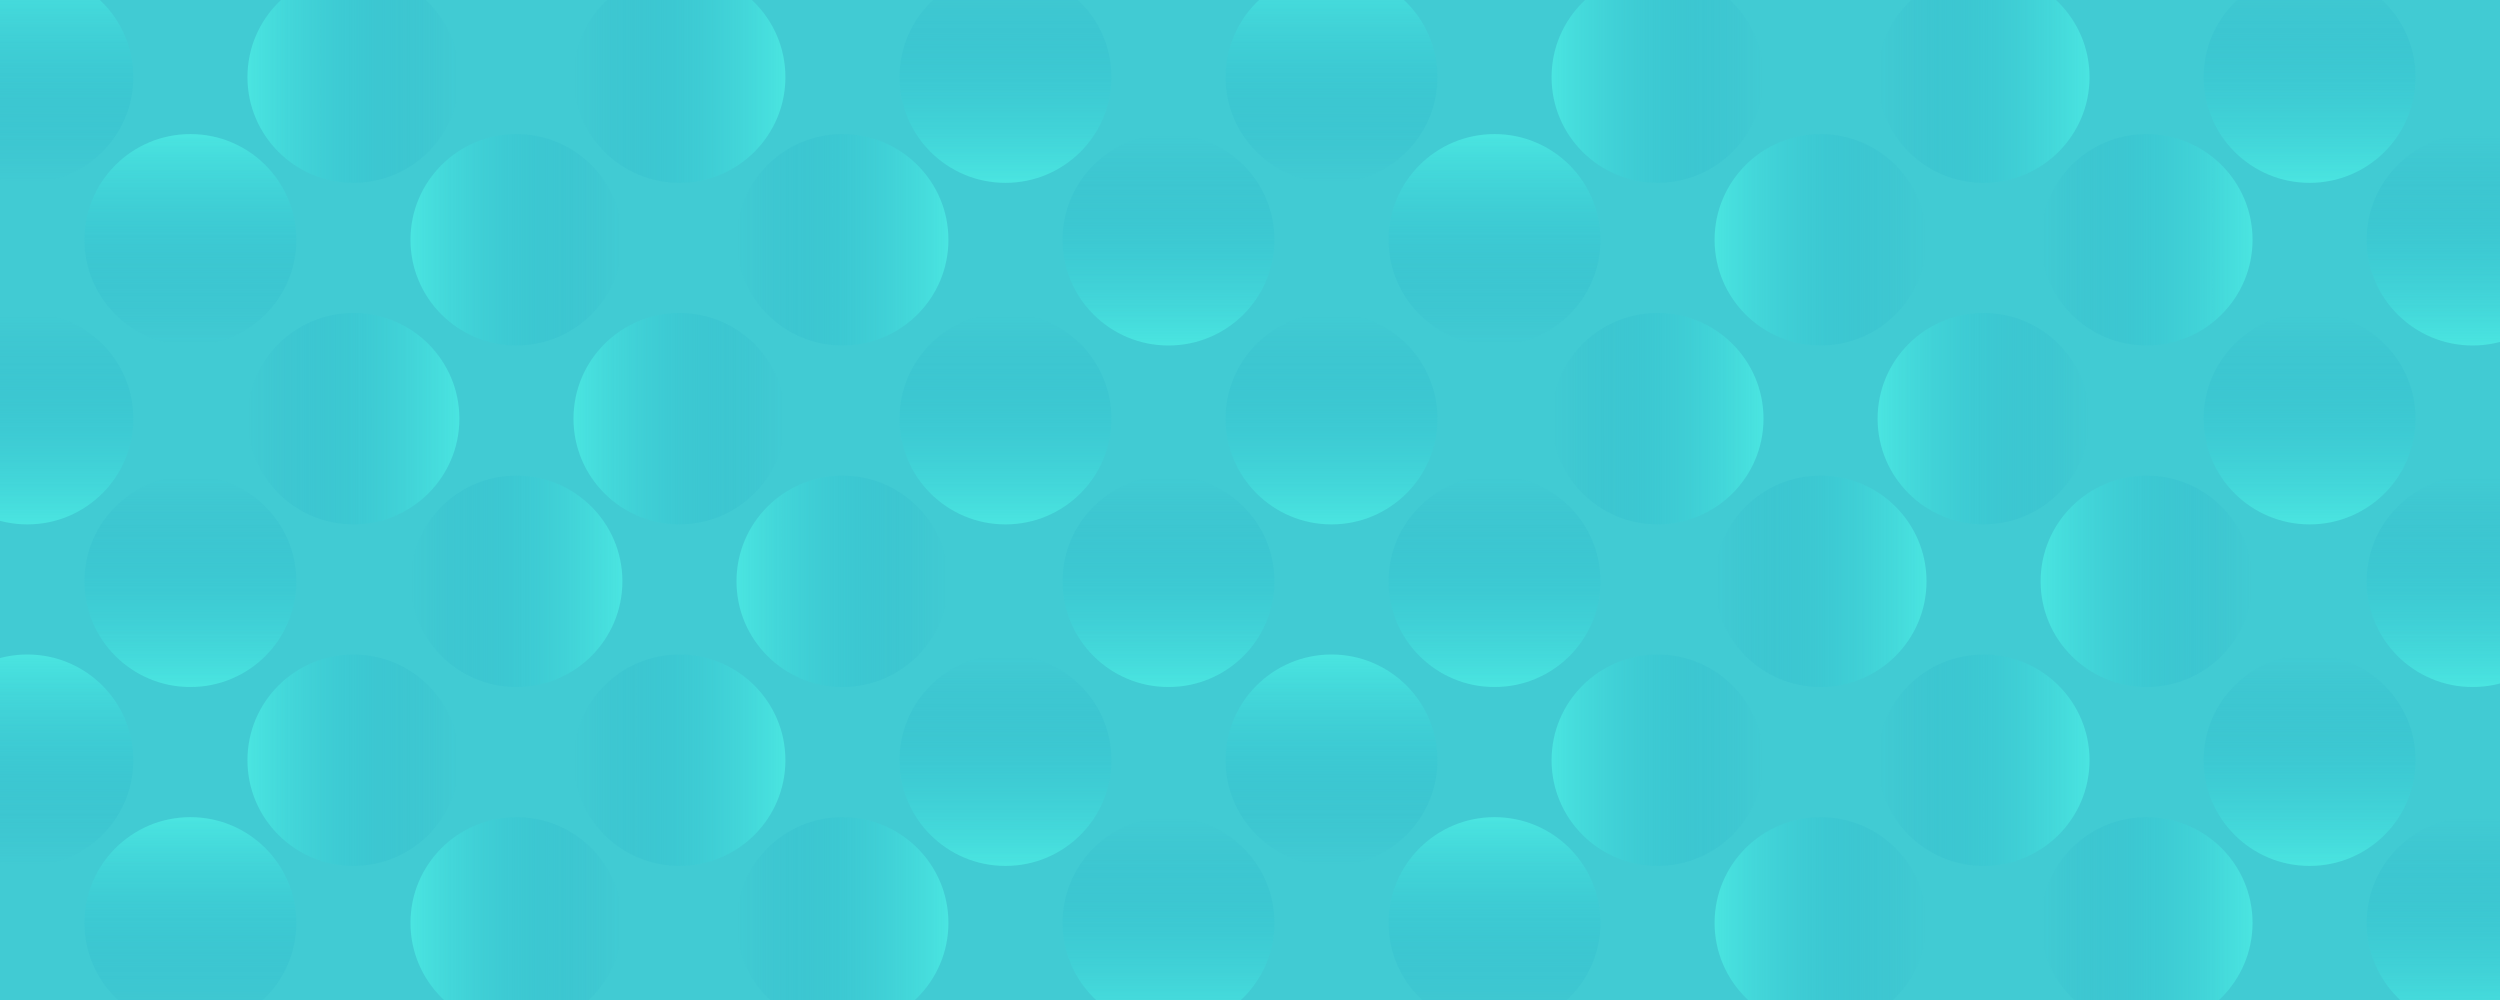
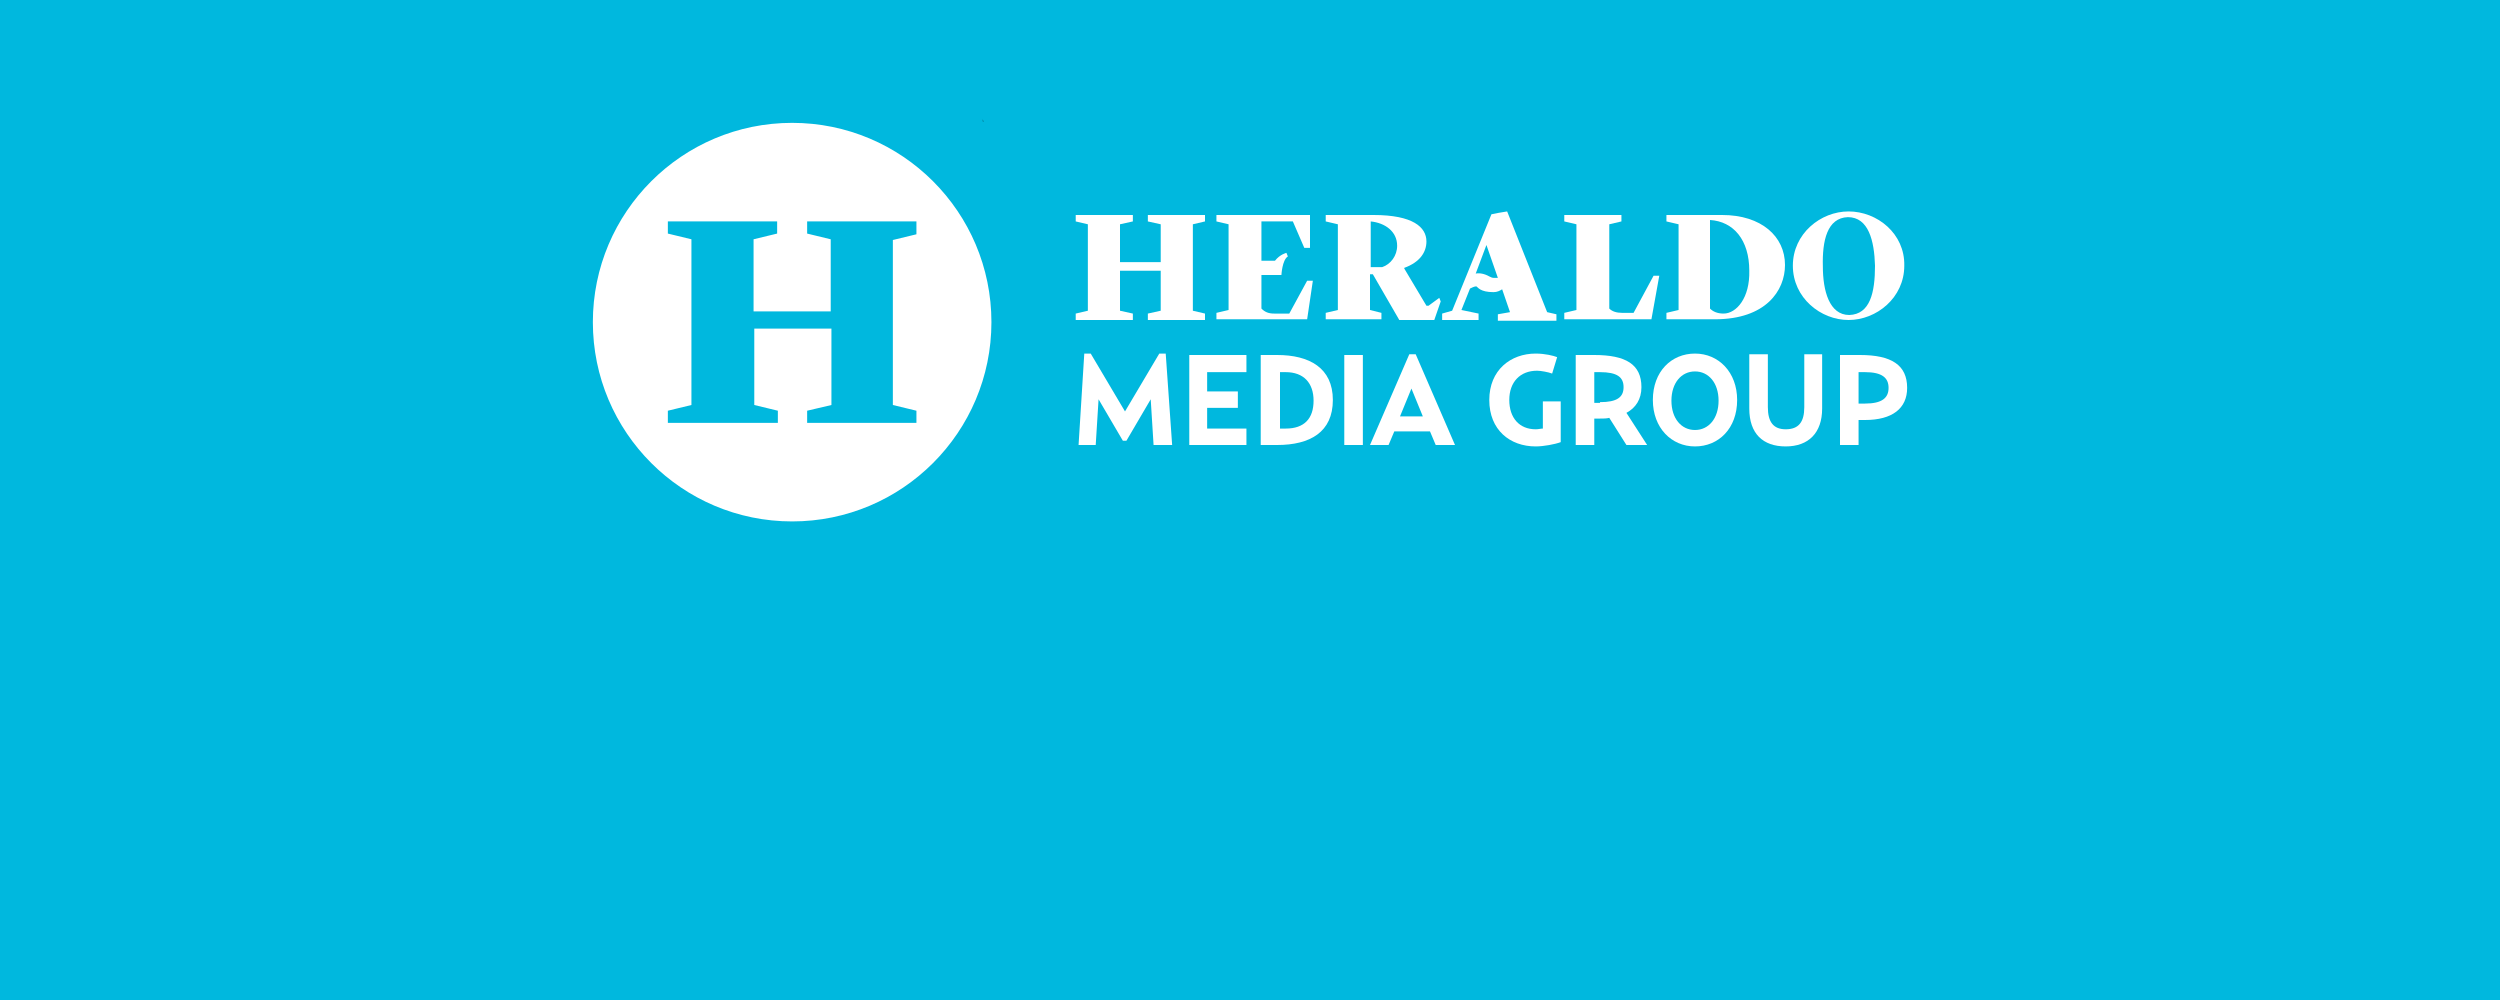
- <svg xmlns="http://www.w3.org/2000/svg" xmlns:xlink="http://www.w3.org/1999/xlink" width="350" height="140">
-   <defs>
-     <linearGradient x1="50%" y1=".779%" x2="50%" y2="100%" id="c">
-       <stop stop-color="#0989B4" stop-opacity="0" offset="0%" />
-       <stop stop-color="#53FFEE" offset="99.94%" />
-     </linearGradient>
-     <linearGradient x1="50%" y1=".779%" x2="50%" y2="100%" id="d">
-       <stop stop-color="#0989B4" stop-opacity="0" offset="0%" />
-       <stop stop-color="#53FFEE" offset="99.94%" />
-     </linearGradient>
-     <path id="a" d="M0 0h350v140H0z" />
-   </defs>
-   <g fill="none" fill-rule="evenodd">
-     <mask id="b" fill="#fff">
-       <use xlink:href="#a" />
-     </mask>
-     <use fill="#41CBD3" xlink:href="#a" />
-     <g mask="url(#b)" opacity=".5">
-       <g transform="translate(-11 -4)">
-         <ellipse fill="url(#c)" transform="rotate(90 60.479 14.8)" cx="60.479" cy="14.8" rx="14.8" ry="14.834" />
-         <ellipse fill="url(#d)" transform="rotate(180 14.834 14.8)" cx="14.834" cy="14.8" rx="14.834" ry="14.8" />
-         <ellipse fill="url(#d)" cx="151.767" cy="14.8" rx="14.834" ry="14.8" />
-         <ellipse fill="url(#c)" transform="rotate(-90 106.123 14.8)" cx="106.123" cy="14.8" rx="14.8" ry="14.834" />
-         <ellipse fill="url(#c)" transform="rotate(90 243.055 14.8)" cx="243.055" cy="14.8" rx="14.8" ry="14.834" />
-         <ellipse fill="url(#d)" transform="rotate(180 197.411 14.8)" cx="197.411" cy="14.8" rx="14.834" ry="14.8" />
-         <ellipse fill="url(#d)" cx="334.344" cy="14.8" rx="14.834" ry="14.8" />
-         <ellipse fill="url(#c)" transform="rotate(-90 288.7 14.8)" cx="288.699" cy="14.8" rx="14.8" ry="14.834" />
-       </g>
-       <g transform="translate(-11 91.63)">
-         <ellipse fill="url(#c)" transform="rotate(90 60.479 14.8)" cx="60.479" cy="14.8" rx="14.8" ry="14.834" />
-         <ellipse fill="url(#d)" transform="rotate(180 14.834 14.8)" cx="14.834" cy="14.8" rx="14.834" ry="14.8" />
-         <ellipse fill="url(#d)" cx="151.767" cy="14.8" rx="14.834" ry="14.8" />
-         <ellipse fill="url(#c)" transform="rotate(-90 106.123 14.8)" cx="106.123" cy="14.8" rx="14.8" ry="14.834" />
-         <ellipse fill="url(#c)" transform="rotate(90 243.055 14.8)" cx="243.055" cy="14.8" rx="14.8" ry="14.834" />
-         <ellipse fill="url(#d)" transform="rotate(180 197.411 14.8)" cx="197.411" cy="14.8" rx="14.834" ry="14.8" />
-         <ellipse fill="url(#d)" cx="334.344" cy="14.8" rx="14.834" ry="14.8" />
-         <ellipse fill="url(#c)" transform="rotate(-90 288.7 14.8)" cx="288.699" cy="14.8" rx="14.8" ry="14.834" />
-       </g>
-       <g transform="translate(-11 43.815)">
-         <ellipse fill="url(#c)" transform="rotate(-90 60.479 14.8)" cx="60.479" cy="14.8" rx="14.8" ry="14.834" />
-         <ellipse fill="url(#d)" cx="14.834" cy="14.8" rx="14.834" ry="14.8" />
-         <ellipse fill="url(#d)" cx="151.767" cy="14.8" rx="14.834" ry="14.8" />
-         <ellipse fill="url(#c)" transform="rotate(90 106.123 14.8)" cx="106.123" cy="14.8" rx="14.8" ry="14.834" />
-         <ellipse fill="url(#c)" transform="rotate(-90 243.055 14.8)" cx="243.055" cy="14.8" rx="14.8" ry="14.834" />
-         <ellipse fill="url(#d)" cx="197.411" cy="14.8" rx="14.834" ry="14.8" />
-         <ellipse fill="url(#d)" cx="334.344" cy="14.8" rx="14.834" ry="14.8" />
-         <ellipse fill="url(#c)" transform="rotate(90 288.7 14.8)" cx="288.699" cy="14.8" rx="14.8" ry="14.834" />
-       </g>
-       <g transform="translate(11.822 18.77)">
-         <ellipse fill="url(#c)" transform="rotate(90 60.479 14.8)" cx="60.479" cy="14.8" rx="14.8" ry="14.834" />
-         <ellipse fill="url(#d)" transform="rotate(180 14.834 14.8)" cx="14.834" cy="14.8" rx="14.834" ry="14.8" />
-         <ellipse fill="url(#d)" cx="151.767" cy="14.8" rx="14.834" ry="14.8" />
-         <ellipse fill="url(#c)" transform="rotate(-90 106.123 14.8)" cx="106.123" cy="14.8" rx="14.8" ry="14.834" />
-         <ellipse fill="url(#c)" transform="rotate(90 243.055 14.8)" cx="243.055" cy="14.8" rx="14.8" ry="14.834" />
-         <ellipse fill="url(#d)" transform="rotate(180 197.411 14.8)" cx="197.411" cy="14.8" rx="14.834" ry="14.8" />
-         <ellipse fill="url(#d)" cx="334.344" cy="14.8" rx="14.834" ry="14.8" />
-         <ellipse fill="url(#c)" transform="rotate(-90 288.7 14.8)" cx="288.699" cy="14.8" rx="14.8" ry="14.834" />
-       </g>
-       <g transform="translate(11.822 114.4)">
-         <ellipse fill="url(#c)" transform="rotate(90 60.479 14.8)" cx="60.479" cy="14.8" rx="14.8" ry="14.834" />
-         <ellipse fill="url(#d)" transform="rotate(180 14.834 14.8)" cx="14.834" cy="14.8" rx="14.834" ry="14.8" />
-         <ellipse fill="url(#d)" cx="151.767" cy="14.8" rx="14.834" ry="14.8" />
-         <ellipse fill="url(#c)" transform="rotate(-90 106.123 14.8)" cx="106.123" cy="14.8" rx="14.8" ry="14.834" />
-         <ellipse fill="url(#c)" transform="rotate(90 243.055 14.8)" cx="243.055" cy="14.8" rx="14.8" ry="14.834" />
-         <ellipse fill="url(#d)" transform="rotate(180 197.411 14.8)" cx="197.411" cy="14.8" rx="14.834" ry="14.8" />
-         <ellipse fill="url(#d)" cx="334.344" cy="14.8" rx="14.834" ry="14.8" />
-         <ellipse fill="url(#c)" transform="rotate(-90 288.7 14.8)" cx="288.699" cy="14.8" rx="14.8" ry="14.834" />
-       </g>
-       <g transform="translate(11.822 66.585)">
-         <ellipse fill="url(#c)" transform="rotate(-90 60.479 14.8)" cx="60.479" cy="14.8" rx="14.8" ry="14.834" />
-         <ellipse fill="url(#d)" cx="14.834" cy="14.8" rx="14.834" ry="14.8" />
-         <ellipse fill="url(#d)" cx="151.767" cy="14.8" rx="14.834" ry="14.8" />
-         <ellipse fill="url(#c)" transform="rotate(90 106.123 14.8)" cx="106.123" cy="14.8" rx="14.8" ry="14.834" />
-         <ellipse fill="url(#c)" transform="rotate(-90 243.055 14.8)" cx="243.055" cy="14.8" rx="14.8" ry="14.834" />
-         <ellipse fill="url(#d)" cx="197.411" cy="14.8" rx="14.834" ry="14.8" />
-         <ellipse fill="url(#d)" cx="334.344" cy="14.8" rx="14.834" ry="14.8" />
-         <ellipse fill="url(#c)" transform="rotate(90 288.7 14.8)" cx="288.699" cy="14.8" rx="14.8" ry="14.834" />
+ <svg xmlns="http://www.w3.org/2000/svg" version="1.1" id="Layer_1" x="0px" y="0px" viewBox="0 0 350 140" style="enable-background:new 0 0 350 140;" xml:space="preserve">
+   <style type="text/css">
+ 	.st0{fill-rule:evenodd;clip-rule:evenodd;fill:#00B8DE;}
+ 	.st1{fill:#FFFFFF;}
+ </style>
+   <g>
+     <path id="a_1_" class="st0" d="M0,0h350v140H0V0z" />
+   </g>
+   <g>
+     <path d="M137.6,16.6c0,0.1,0,0.3,0.1,0.4c0,0-0.1,0-0.1,0C137.6,16.9,137.6,16.8,137.6,16.6C137.6,16.6,137.6,16.6,137.6,16.6z" />
+     <g>
+       <g>
+         <path class="st1" d="M228.7,43.8h-1.6c-0.8,0-1.4-0.2-1.8-0.6V31.4l1.7-0.4v-0.9h-8V31l1.7,0.4v12l-1.7,0.4v0.9h12.2l1.1-6.1     h-0.8L228.7,43.8z" />
+         <path class="st1" d="M211,29.6l-1.2,0.2l-1,0.2l-5.5,13.5l-1.4,0.4v0.9h5.1v-0.9l-2.4-0.5l1.2-3c0.2-0.1,0.6-0.3,0.8-0.3h0.1     c0.2,0.1,0.5,0.8,2.4,0.8c0.5,0,0.9-0.2,1.2-0.4l1.1,3.2l-1.7,0.3v0.9h8.2v-0.9l-1.3-0.3L211,29.6z M209.1,38.9     c-0.2,0-0.4-0.1-0.6-0.2c-0.7-0.4-1.4-0.5-1.9-0.4l1.5-4l1.6,4.6H209.1z" />
+         <path class="st1" d="M241.1,30.1h-7.8V31l1.7,0.4v12l-1.7,0.4v0.9h6.8c7.1,0,9.8-4,9.8-7.6C249.9,33.1,246.6,30.1,241.1,30.1z      M241.3,43.9c-0.9,0-1.5-0.3-1.9-0.7V30.8c3.3,0.2,5.5,2.8,5.5,7.1C245,41.7,243.1,43.9,241.3,43.9z" />
+         <polygon class="st1" points="160.7,31 162.5,31.4 162.5,36.7 156.8,36.7 156.8,31.4 158.6,31 158.6,30.1 150.6,30.1 150.6,31      152.3,31.4 152.3,43.5 150.6,43.9 150.6,44.8 158.6,44.8 158.6,43.9 156.8,43.5 156.8,37.9 162.5,37.9 162.5,43.5 160.7,43.9      160.7,44.8 168.7,44.8 168.7,43.9 167,43.5 167,31.4 168.7,31 168.7,30.1 160.7,30.1    " />
+         <path class="st1" d="M180.5,43.9h-2.1c-0.8,0-1.3-0.2-1.8-0.7v-4.7h2.8c0,0,0.1-2.1,0.9-2.6l-0.2-0.5c0,0-0.9,0.2-1.6,1.1h-1.9     v-0.8v-4.7h4.4l1.6,3.7h0.8v-4.6h-13.1V31l1.7,0.4v12l-1.7,0.4v0.9h12.7l0.8-5.4h-0.8L180.5,43.9z" />
+         <path class="st1" d="M200,42.8h-0.3l-3.1-5.2v-0.1c2.2-0.8,3.1-2.2,3.1-3.7c0-2-1.9-3.7-7.4-3.7h-6.7V31l1.7,0.4v12l-1.7,0.4v0.9     h7.8v-0.9l-1.6-0.4v-5h0.4l3.7,6.4h1.4v0h3.5l0.9-2.6l-0.2-0.5L200,42.8z M193.5,37.4h-1.6V31c2,0.2,3.7,1.4,3.7,3.4     C195.6,35.8,194.7,37,193.5,37.4z" />
+         <path class="st1" d="M258.8,29.6c-3.9,0-7.8,3.1-7.8,7.6c0,4.5,3.9,7.6,7.8,7.6c3.9,0,7.8-3.1,7.8-7.6     C266.7,32.7,262.8,29.6,258.8,29.6z M258.9,44.1c-2.8,0-3.7-3.4-3.7-6.8c-0.1-3.6,0.6-6.8,3.5-6.9c2.9,0,3.7,3.3,3.8,6.8     C262.5,41,261.8,44,258.9,44.1z" />
      </g>
    </g>
+     <path class="st1" d="M151.8,49.5h0.9l4.8,8.1l4.8-8.1h0.9l0.9,12.8h-2.6l-0.4-6.4l-3.4,5.8h-0.5l-3.4-5.8l-0.4,6.4h-2.4L151.8,49.5   z" />
+     <path class="st1" d="M166.5,49.7h8v2.4H169v2.7h4.3v2.3H169V60h5.5v2.3h-8V49.7z" />
+     <path class="st1" d="M176.5,49.7h2.3c4.5,0,7.8,1.8,7.8,6.3c0,4.5-3.2,6.3-7.8,6.3h-2.3V49.7z M180,60c2.6,0,3.9-1.4,3.9-3.9   c0-2.5-1.4-4-3.9-4h-0.8V60H180z" />
+     <path class="st1" d="M188.2,49.7h2.6v12.6h-2.6V49.7z" />
+     <path class="st1" d="M194.4,62.3h-2.6l5.5-12.7h0.9l5.5,12.7h-2.7l-0.8-1.9h-5L194.4,62.3z M197.6,54.4l-1.6,3.9h3.2L197.6,54.4z" />
+     <path class="st1" d="M208.5,56c0-4.2,3-6.5,6.5-6.5c1.3,0,2.5,0.3,3,0.5l-0.7,2.3c-0.5-0.2-1.6-0.4-2.1-0.4c-2.4,0-3.9,1.6-3.9,4.1   s1.4,4.1,3.7,4.1c0.4,0,0.7-0.1,1-0.1v-3.8h2.5v5.7c-0.8,0.3-2.4,0.6-3.5,0.6C211.4,62.5,208.5,60.2,208.5,56z" />
+     <path class="st1" d="M230.6,62.3h-2.9l-2.4-3.8c-0.4,0.1-0.8,0.1-1.3,0.1h-0.8v3.7h-2.6V49.7h2.6c4.4,0,6.6,1.3,6.6,4.5   c0,1.7-0.8,2.9-2.1,3.6L230.6,62.3z M224,56.3c2.4,0,3.3-0.7,3.3-2.1c0-1.4-0.9-2.1-3.3-2.1h-0.8v4.3H224z" />
+     <path class="st1" d="M231.4,56c0-4,2.6-6.5,5.9-6.5c3.3,0,5.9,2.6,5.9,6.5c0,4-2.6,6.5-5.9,6.5C234,62.5,231.4,59.9,231.4,56z    M240.6,56.1c0-2.5-1.4-4.1-3.3-4.1c-1.9,0-3.3,1.6-3.3,4.1c0,2.5,1.4,4.1,3.3,4.1C239.2,60.2,240.6,58.6,240.6,56.1z" />
+     <path class="st1" d="M244.9,57.2v-7.6h2.6V57c0,2.1,0.8,3.1,2.5,3.1c1.8,0,2.6-1,2.6-3.1v-7.4h2.5v7.6c0,3.4-1.9,5.3-5.1,5.3   C246.8,62.5,244.9,60.7,244.9,57.2z" />
+     <path class="st1" d="M257.7,49.7h2.7c4.4,0,6.6,1.4,6.6,4.6c0,2.9-2.1,4.5-5.9,4.5h-0.9v3.5h-2.6V49.7z M261.1,56.5   c2.4,0,3.3-0.8,3.3-2.2c0-1.4-0.9-2.2-3.3-2.2h-0.9v4.4H261.1z" />
+     <path class="st1" d="M110.9,17.2C95.5,17.2,83,29.7,83,45.1C83,60.5,95.5,73,110.9,73c15.4,0,27.9-12.5,27.9-27.9   C138.8,29.7,126.3,17.2,110.9,17.2z M128.3,32.8l-3.3,0.8v23.1l3.3,0.8v1.7h-15.3v-1.7l3.4-0.8V46h-10.8v10.7l3.3,0.8v1.7H93.5   v-1.7l3.3-0.8V33.5l-3.3-0.8V31h15.3v1.7l-3.3,0.8v10.1h10.8V33.5l-3.3-0.8V31h15.3V32.8z" />
  </g>
</svg>
